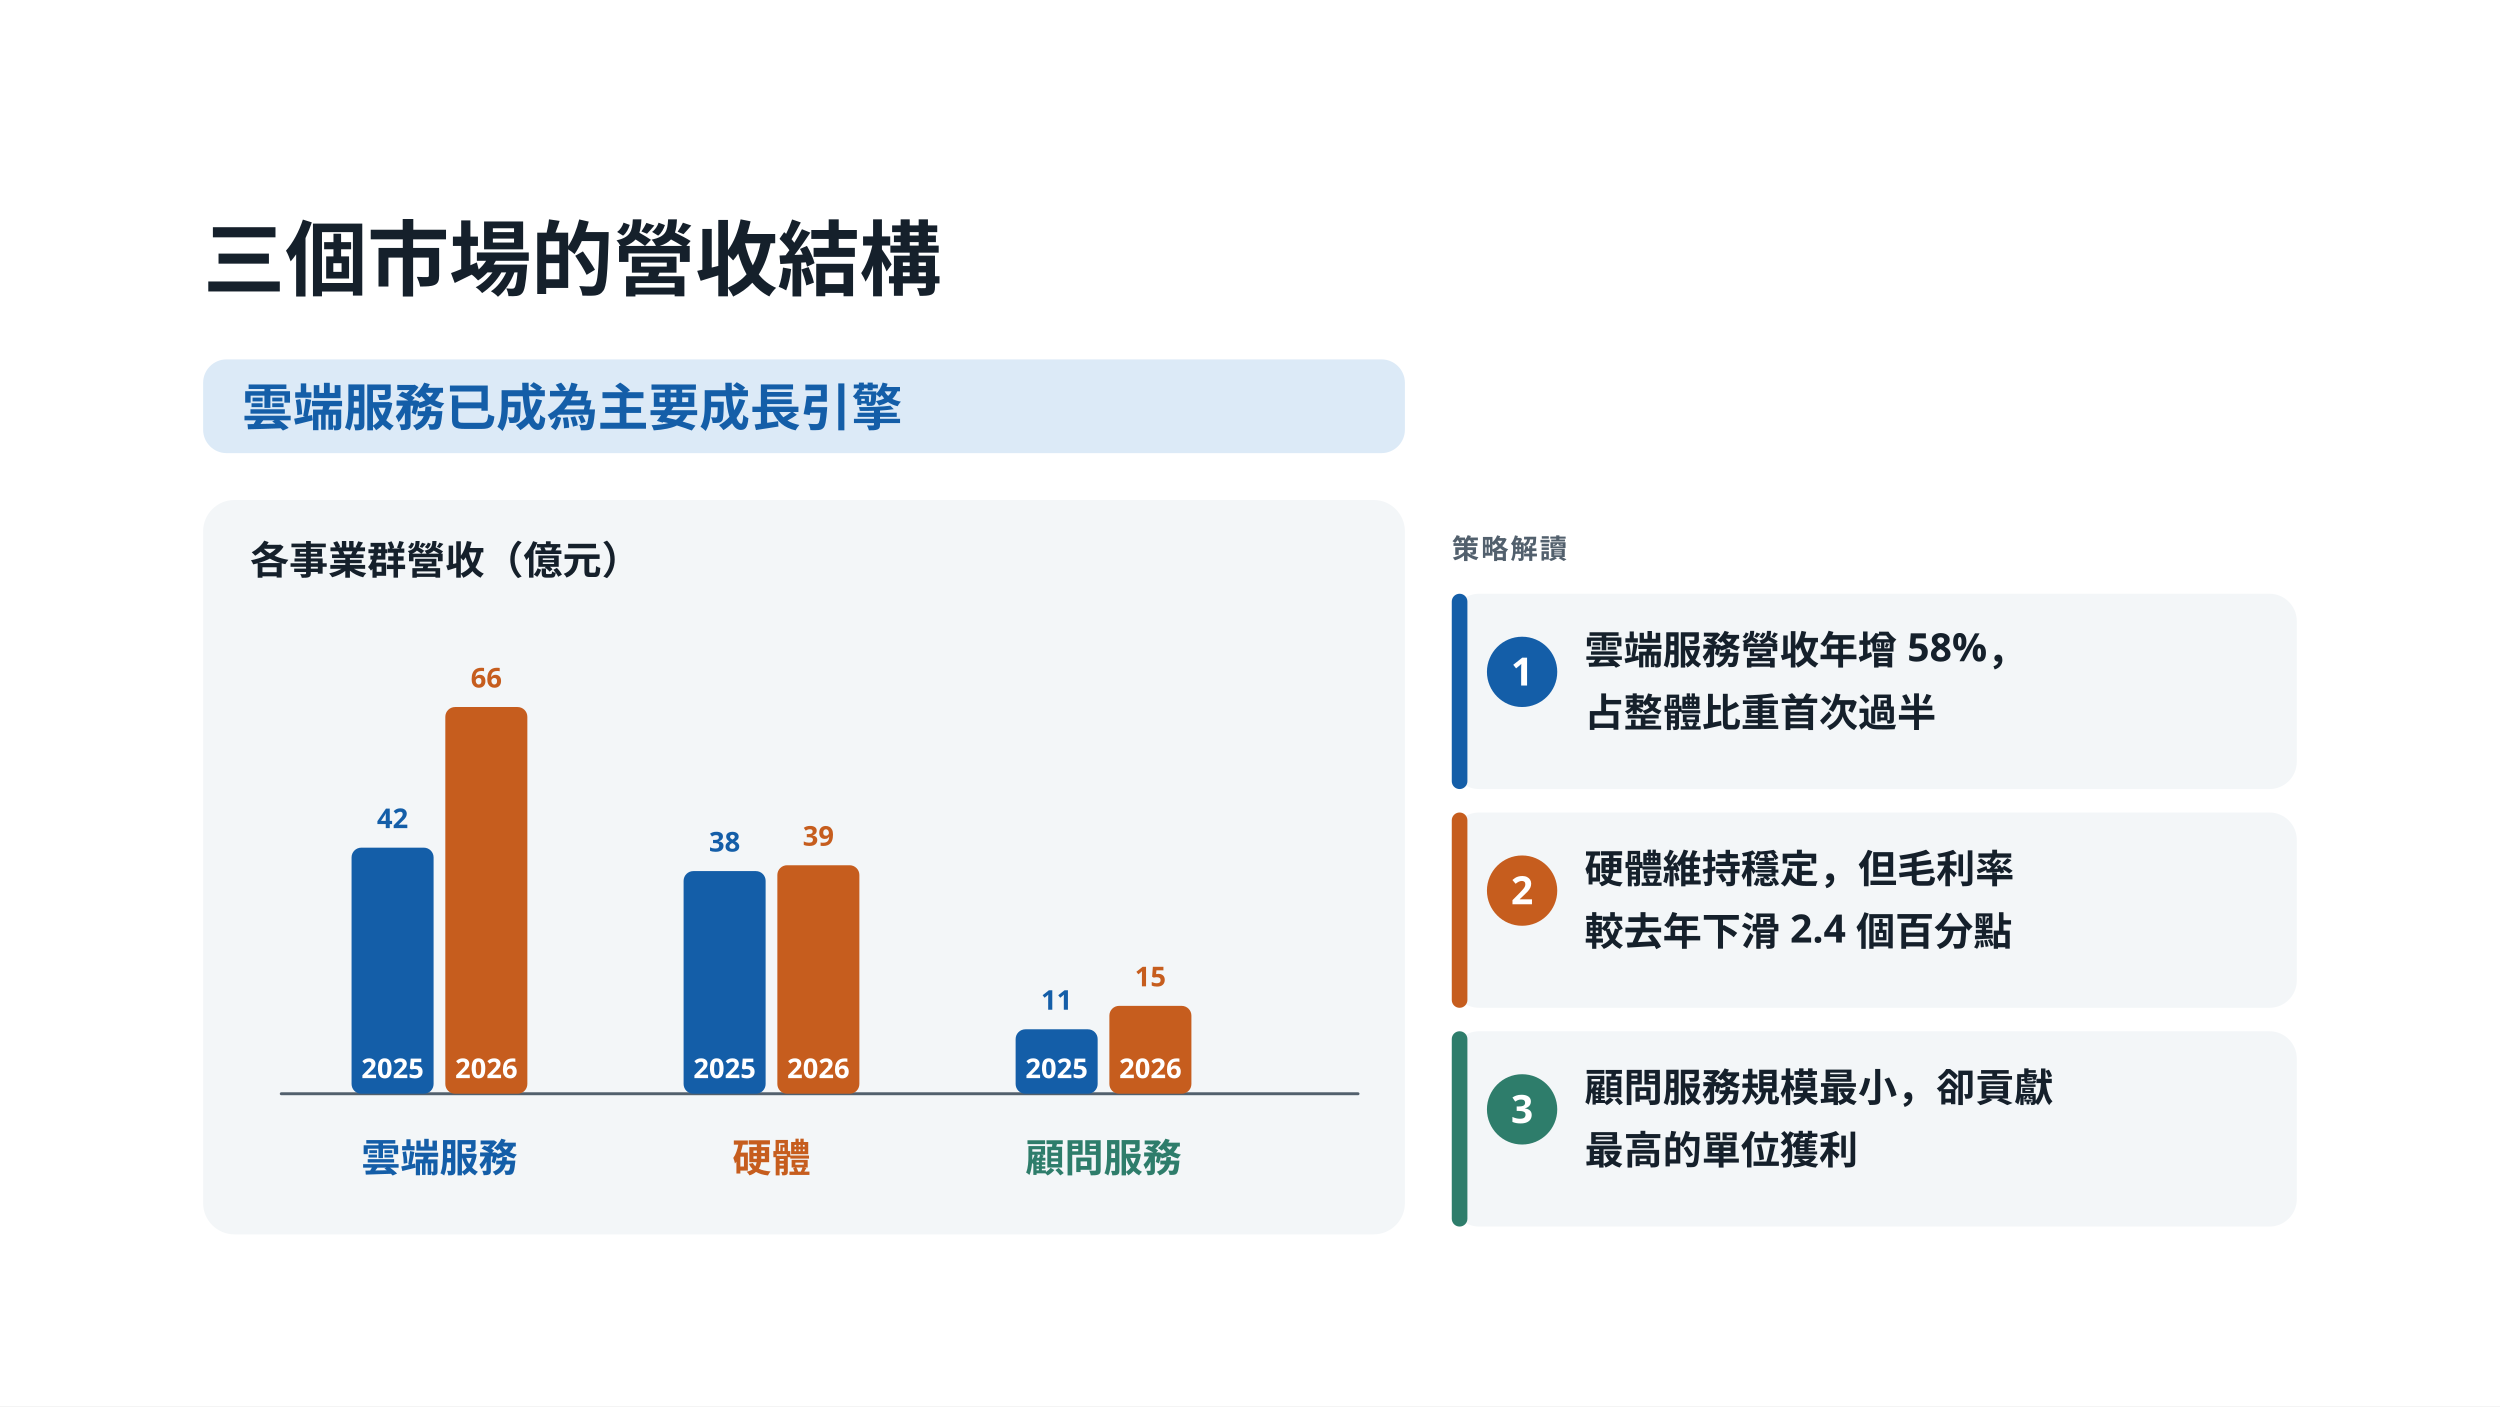
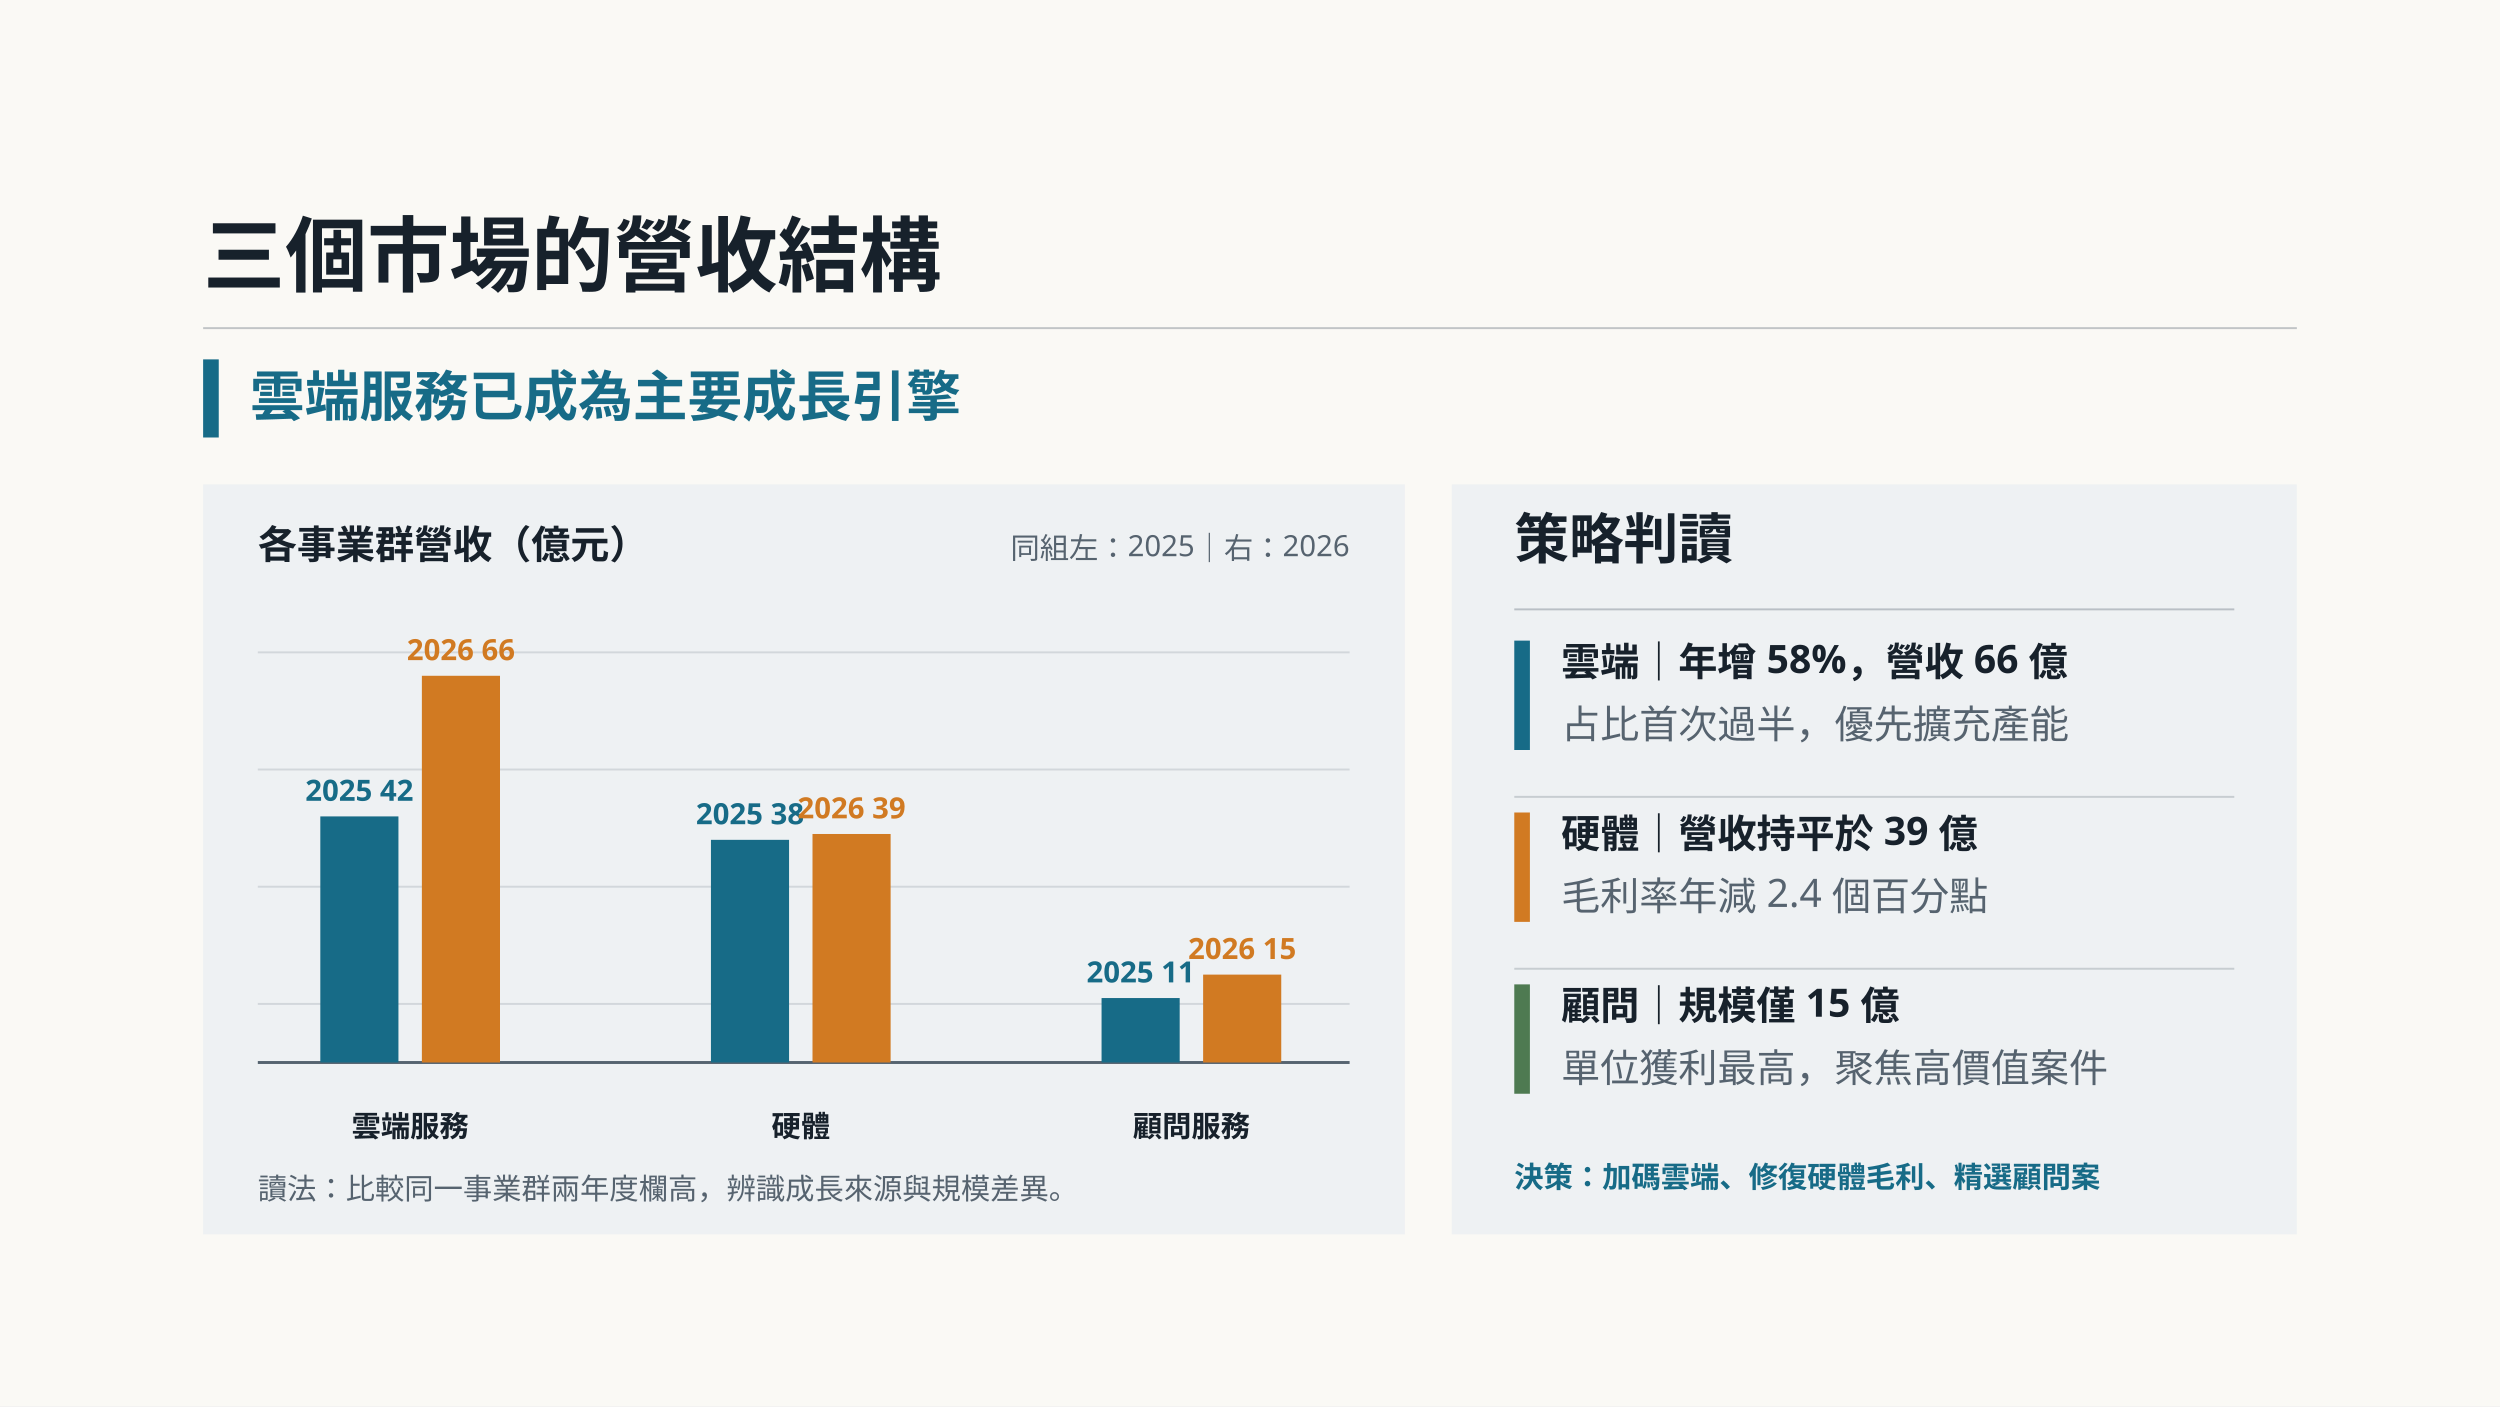
<svg xmlns="http://www.w3.org/2000/svg" viewBox="0 0 1280 720" data-pptx-page-role="content">
-   <rect id="page-background" data-pptx-role="background" x="0" y="0" width="1280" height="720" fill="#FFFFFF" />
+   <rect id="page-background" data-pptx-role="background" x="0" y="0" width="1280" height="720" fill="#FAF9F5" />
  <g id="page-title" data-pptx-bounds="104 104 1072 64">
-     <text x="104" y="148" fill="#15202B" font-family="'Noto Sans TC', 'PingFang TC', 'Microsoft JhengHei', 'Hiragino Sans', system-ui, sans-serif" font-size="42" font-weight="700">三個市場的營收結構</text>
+     <text x="104" y="146" fill="#17212B" font-family="'Noto Sans TC', 'PingFang TC', 'Microsoft JhengHei', 'Hiragino Sans', system-ui, sans-serif" font-size="42" font-weight="700">三個市場的營收結構</text>
+     <line x1="104" y1="168" x2="1176" y2="168" stroke="#56636F" stroke-width="1" stroke-opacity="0.35" />
  </g>
-   <g id="page-subtitle" data-pptx-bounds="104 184 615.31 48">
-     <rect x="104" y="184" width="615.31" height="48" rx="12" fill="#DCEAF7" />
-     <text x="124" y="218" fill="#145EA8" font-family="'Noto Sans TC', 'PingFang TC', 'Microsoft JhengHei', 'Hiragino Sans', system-ui, sans-serif" font-size="26" font-weight="700">雲端服務已成為主要成長引擎</text>
+   <g id="page-subtitle" data-pptx-bounds="104 184 1072 40">
+     <rect x="104" y="184" width="8" height="40" fill="#176B87" />
+     <text x="128" y="213" fill="#176B87" font-family="'Noto Sans TC', 'PingFang TC', 'Microsoft JhengHei', 'Hiragino Sans', system-ui, sans-serif" font-size="28" font-weight="700">雲端服務已成為主要成長引擎</text>
  </g>
-   <g id="business-revenue-chart" data-pptx-bounds="104 256 615.31 376" data-pptx-replace-with="chart">
-     <rect x="104" y="256" width="615.31" height="376" rx="16" fill="#F3F6F8" />
-     <text x="128" y="294" fill="#15202B" font-family="'Noto Sans TC', 'PingFang TC', 'Microsoft JhengHei', 'Hiragino Sans', system-ui, sans-serif" font-size="20" font-weight="700">各事業群營收（億元）</text>
-     <line x1="144" y1="560" x2="695.31" y2="560" stroke="#52606D" stroke-width="1.5" stroke-linecap="round" />
-     <rect x="180" y="434" width="42" height="126" rx="5" fill="#145EA8" />
-     <rect x="228" y="362" width="42" height="198" rx="5" fill="#C65D1E" />
-     <rect x="350" y="446" width="42" height="114" rx="5" fill="#145EA8" />
-     <rect x="398" y="443" width="42" height="117" rx="5" fill="#C65D1E" />
-     <rect x="520" y="527" width="42" height="33" rx="5" fill="#145EA8" />
-     <rect x="568" y="515" width="42" height="45" rx="5" fill="#C65D1E" />
-     <text x="201" y="424" fill="#145EA8" font-family="'Noto Sans TC', 'PingFang TC', 'Microsoft JhengHei', 'Hiragino Sans', system-ui, sans-serif" font-size="14" font-weight="700" text-anchor="middle">42</text>
-     <text x="249" y="352" fill="#C65D1E" font-family="'Noto Sans TC', 'PingFang TC', 'Microsoft JhengHei', 'Hiragino Sans', system-ui, sans-serif" font-size="14" font-weight="700" text-anchor="middle">66</text>
-     <text x="371" y="436" fill="#145EA8" font-family="'Noto Sans TC', 'PingFang TC', 'Microsoft JhengHei', 'Hiragino Sans', system-ui, sans-serif" font-size="14" font-weight="700" text-anchor="middle">38</text>
-     <text x="419" y="433" fill="#C65D1E" font-family="'Noto Sans TC', 'PingFang TC', 'Microsoft JhengHei', 'Hiragino Sans', system-ui, sans-serif" font-size="14" font-weight="700" text-anchor="middle">39</text>
-     <text x="541" y="517" fill="#145EA8" font-family="'Noto Sans TC', 'PingFang TC', 'Microsoft JhengHei', 'Hiragino Sans', system-ui, sans-serif" font-size="14" font-weight="700" text-anchor="middle">11</text>
-     <text x="589" y="505" fill="#C65D1E" font-family="'Noto Sans TC', 'PingFang TC', 'Microsoft JhengHei', 'Hiragino Sans', system-ui, sans-serif" font-size="14" font-weight="700" text-anchor="middle">15</text>
-     <text x="201" y="552" fill="#FFFFFF" font-family="'Noto Sans TC', 'PingFang TC', 'Microsoft JhengHei', 'Hiragino Sans', system-ui, sans-serif" font-size="14" font-weight="700" text-anchor="middle">2025</text>
-     <text x="249" y="552" fill="#FFFFFF" font-family="'Noto Sans TC', 'PingFang TC', 'Microsoft JhengHei', 'Hiragino Sans', system-ui, sans-serif" font-size="14" font-weight="700" text-anchor="middle">2026</text>
-     <text x="371" y="552" fill="#FFFFFF" font-family="'Noto Sans TC', 'PingFang TC', 'Microsoft JhengHei', 'Hiragino Sans', system-ui, sans-serif" font-size="14" font-weight="700" text-anchor="middle">2025</text>
-     <text x="419" y="552" fill="#FFFFFF" font-family="'Noto Sans TC', 'PingFang TC', 'Microsoft JhengHei', 'Hiragino Sans', system-ui, sans-serif" font-size="14" font-weight="700" text-anchor="middle">2026</text>
-     <text x="541" y="552" fill="#FFFFFF" font-family="'Noto Sans TC', 'PingFang TC', 'Microsoft JhengHei', 'Hiragino Sans', system-ui, sans-serif" font-size="14" font-weight="700" text-anchor="middle">2025</text>
-     <text x="589" y="552" fill="#FFFFFF" font-family="'Noto Sans TC', 'PingFang TC', 'Microsoft JhengHei', 'Hiragino Sans', system-ui, sans-serif" font-size="14" font-weight="700" text-anchor="middle">2026</text>
-     <text x="225" y="600" fill="#145EA8" font-family="'Noto Sans TC', 'PingFang TC', 'Microsoft JhengHei', 'Hiragino Sans', system-ui, sans-serif" font-size="20" font-weight="700" text-anchor="middle">雲端服務</text>
-     <text x="395" y="600" fill="#C65D1E" font-family="'Noto Sans TC', 'PingFang TC', 'Microsoft JhengHei', 'Hiragino Sans', system-ui, sans-serif" font-size="20" font-weight="700" text-anchor="middle">硬體</text>
-     <text x="565" y="600" fill="#2E7D6B" font-family="'Noto Sans TC', 'PingFang TC', 'Microsoft JhengHei', 'Hiragino Sans', system-ui, sans-serif" font-size="20" font-weight="700" text-anchor="middle">顧問服務</text>
+   <g id="business-revenue-chart" data-pptx-bounds="104 248 615.31 384" data-pptx-replace-with="chart">
+     <rect x="104" y="248" width="615.31" height="384" fill="#EEF1F3" />
+     <text x="132" y="286" fill="#17212B" font-family="'Noto Sans TC', 'PingFang TC', 'Microsoft JhengHei', 'Hiragino Sans', system-ui, sans-serif" font-size="20" font-weight="700">各事業群營收（億元）</text>
+     <text x="691" y="286" fill="#56636F" font-family="'Noto Sans TC', 'PingFang TC', 'Microsoft JhengHei', 'Hiragino Sans', system-ui, sans-serif" font-size="15" text-anchor="end">同組左：2025｜右：2026</text>
+     <line x1="132" y1="334" x2="691" y2="334" stroke="#56636F" stroke-width="1" stroke-opacity="0.18" />
+     <line x1="132" y1="394" x2="691" y2="394" stroke="#56636F" stroke-width="1" stroke-opacity="0.18" />
+     <line x1="132" y1="454" x2="691" y2="454" stroke="#56636F" stroke-width="1" stroke-opacity="0.18" />
+     <line x1="132" y1="514" x2="691" y2="514" stroke="#56636F" stroke-width="1" stroke-opacity="0.18" />
+     <line x1="132" y1="544" x2="691" y2="544" stroke="#56636F" stroke-width="1.5" />
+     <rect x="164" y="418" width="40" height="126" fill="#176B87" />
+     <rect x="216" y="346" width="40" height="198" fill="#D17A22" />
+     <text x="184" y="410" fill="#176B87" font-family="'Noto Sans TC', 'PingFang TC', 'Microsoft JhengHei', 'Hiragino Sans', system-ui, sans-serif" font-size="15" font-weight="700" text-anchor="middle">2025 42</text>
+     <text x="236" y="338" fill="#D17A22" font-family="'Noto Sans TC', 'PingFang TC', 'Microsoft JhengHei', 'Hiragino Sans', system-ui, sans-serif" font-size="15" font-weight="700" text-anchor="middle">2026 66</text>
+     <rect x="364" y="430" width="40" height="114" fill="#176B87" />
+     <rect x="416" y="427" width="40" height="117" fill="#D17A22" />
+     <text x="384" y="422" fill="#176B87" font-family="'Noto Sans TC', 'PingFang TC', 'Microsoft JhengHei', 'Hiragino Sans', system-ui, sans-serif" font-size="15" font-weight="700" text-anchor="middle">2025 38</text>
+     <text x="436" y="419" fill="#D17A22" font-family="'Noto Sans TC', 'PingFang TC', 'Microsoft JhengHei', 'Hiragino Sans', system-ui, sans-serif" font-size="15" font-weight="700" text-anchor="middle">2026 39</text>
+     <rect x="564" y="511" width="40" height="33" fill="#176B87" />
+     <rect x="616" y="499" width="40" height="45" fill="#D17A22" />
+     <text x="584" y="503" fill="#176B87" font-family="'Noto Sans TC', 'PingFang TC', 'Microsoft JhengHei', 'Hiragino Sans', system-ui, sans-serif" font-size="15" font-weight="700" text-anchor="middle">2025 11</text>
+     <text x="636" y="491" fill="#D17A22" font-family="'Noto Sans TC', 'PingFang TC', 'Microsoft JhengHei', 'Hiragino Sans', system-ui, sans-serif" font-size="15" font-weight="700" text-anchor="middle">2026 15</text>
+     <text x="210" y="582" fill="#17212B" font-family="'Noto Sans TC', 'PingFang TC', 'Microsoft JhengHei', 'Hiragino Sans', system-ui, sans-serif" font-size="15" font-weight="700" text-anchor="middle">雲端服務</text>
+     <text x="410" y="582" fill="#17212B" font-family="'Noto Sans TC', 'PingFang TC', 'Microsoft JhengHei', 'Hiragino Sans', system-ui, sans-serif" font-size="15" font-weight="700" text-anchor="middle">硬體</text>
+     <text x="610" y="582" fill="#17212B" font-family="'Noto Sans TC', 'PingFang TC', 'Microsoft JhengHei', 'Hiragino Sans', system-ui, sans-serif" font-size="15" font-weight="700" text-anchor="middle">顧問服務</text>
+     <text x="132" y="614" fill="#56636F" font-family="'Noto Sans TC', 'PingFang TC', 'Microsoft JhengHei', 'Hiragino Sans', system-ui, sans-serif" font-size="15">讀法：比較同一事業群兩年度欄高，辨識成長來源與規模差異。</text>
  </g>
-   <g id="strategic-takeaways" data-pptx-bounds="743.31 256 432.65 376">
-     <text x="743.31" y="286" fill="#52606D" font-family="'Noto Sans TC', 'PingFang TC', 'Microsoft JhengHei', 'Hiragino Sans', system-ui, sans-serif" font-size="14" font-weight="700" letter-spacing="1">策略解讀</text>
-     <rect x="743.31" y="304" width="432.65" height="100" rx="14" fill="#F3F6F8" />
-     <rect x="743.31" y="304" width="8" height="100" rx="4" fill="#145EA8" />
-     <circle cx="779.31" cy="344" r="18" fill="#145EA8" />
-     <text x="779.31" y="351" fill="#FFFFFF" font-family="'Noto Sans TC', 'PingFang TC', 'Microsoft JhengHei', 'Hiragino Sans', system-ui, sans-serif" font-size="20" font-weight="700" text-anchor="middle">1</text>
-     <text x="811.31" y="340" fill="#15202B" font-family="'Noto Sans TC', 'PingFang TC', 'Microsoft JhengHei', 'Hiragino Sans', system-ui, sans-serif" font-size="20" font-weight="700">雲端服務營收年增 58%，<tspan x="811.31" dy="32">占整體比重首次過半</tspan>
+   <g id="strategy-takeaways" data-pptx-bounds="743.31 248 432.65 384">
+     <rect x="743.31" y="248" width="432.65" height="384" fill="#EEF1F3" />
+     <text x="775.31" y="286" fill="#17212B" font-family="'Noto Sans TC', 'PingFang TC', 'Microsoft JhengHei', 'Hiragino Sans', system-ui, sans-serif" font-size="28" font-weight="700">策略判讀</text>
+     <line x1="775.31" y1="312" x2="1143.96" y2="312" stroke="#56636F" stroke-width="1" stroke-opacity="0.35" />
+     <rect x="775.31" y="328" width="8" height="56" fill="#176B87" />
+     <text x="799.31" y="346" fill="#17212B" font-family="'Noto Sans TC', 'PingFang TC', 'Microsoft JhengHei', 'Hiragino Sans', system-ui, sans-serif" font-size="20" font-weight="700">雲端｜年增 58%，營收 66 億<tspan x="799.31" dy="32" fill="#56636F" font-weight="400">占比首次過半，優先擴充產能</tspan>
    </text>
-     <rect x="743.31" y="416" width="432.65" height="100" rx="14" fill="#F3F6F8" />
-     <rect x="743.31" y="416" width="8" height="100" rx="4" fill="#C65D1E" />
-     <circle cx="779.31" cy="456" r="18" fill="#C65D1E" />
-     <text x="779.31" y="463" fill="#FFFFFF" font-family="'Noto Sans TC', 'PingFang TC', 'Microsoft JhengHei', 'Hiragino Sans', system-ui, sans-serif" font-size="20" font-weight="700" text-anchor="middle">2</text>
-     <text x="811.31" y="452" fill="#15202B" font-family="'Noto Sans TC', 'PingFang TC', 'Microsoft JhengHei', 'Hiragino Sans', system-ui, sans-serif" font-size="20" font-weight="700">硬體維持穩定，但毛利率<tspan x="811.31" dy="32">較去年下滑 2.4 個百分點</tspan>
+     <line x1="775.31" y1="408" x2="1143.96" y2="408" stroke="#56636F" stroke-width="1" stroke-opacity="0.25" />
+     <rect x="775.31" y="416" width="8" height="56" fill="#D17A22" />
+     <text x="799.31" y="434" fill="#17212B" font-family="'Noto Sans TC', 'PingFang TC', 'Microsoft JhengHei', 'Hiragino Sans', system-ui, sans-serif" font-size="20" font-weight="700">硬體｜營收持平於 39 億<tspan x="799.31" dy="32" fill="#56636F" font-weight="400">毛利率年減 2.4 個百分點</tspan>
    </text>
-     <rect x="743.31" y="528" width="432.65" height="100" rx="14" fill="#F3F6F8" />
-     <rect x="743.31" y="528" width="8" height="100" rx="4" fill="#2E7D6B" />
-     <circle cx="779.31" cy="568" r="18" fill="#2E7D6B" />
-     <text x="779.31" y="575" fill="#FFFFFF" font-family="'Noto Sans TC', 'PingFang TC', 'Microsoft JhengHei', 'Hiragino Sans', system-ui, sans-serif" font-size="20" font-weight="700" text-anchor="middle">3</text>
-     <text x="811.31" y="564" fill="#15202B" font-family="'Noto Sans TC', 'PingFang TC', 'Microsoft JhengHei', 'Hiragino Sans', system-ui, sans-serif" font-size="20" font-weight="700">顧問服務規模最小，卻貢獻<tspan x="811.31" dy="32">最高的單位獲利</tspan>
+     <line x1="775.31" y1="496" x2="1143.96" y2="496" stroke="#56636F" stroke-width="1" stroke-opacity="0.25" />
+     <rect x="775.31" y="504" width="8" height="56" fill="#4E7A51" />
+     <text x="799.31" y="522" fill="#17212B" font-family="'Noto Sans TC', 'PingFang TC', 'Microsoft JhengHei', 'Hiragino Sans', system-ui, sans-serif" font-size="20" font-weight="700">顧問｜規模僅 15 億<tspan x="799.31" dy="32" fill="#56636F" font-weight="400">單位獲利最高，聚焦高價值案件</tspan>
    </text>
+     <text x="775.31" y="608" fill="#176B87" font-family="'Noto Sans TC', 'PingFang TC', 'Microsoft JhengHei', 'Hiragino Sans', system-ui, sans-serif" font-size="15" font-weight="700">決策：加碼雲端、修復硬體毛利、精選顧問案</text>
  </g>
</svg>
